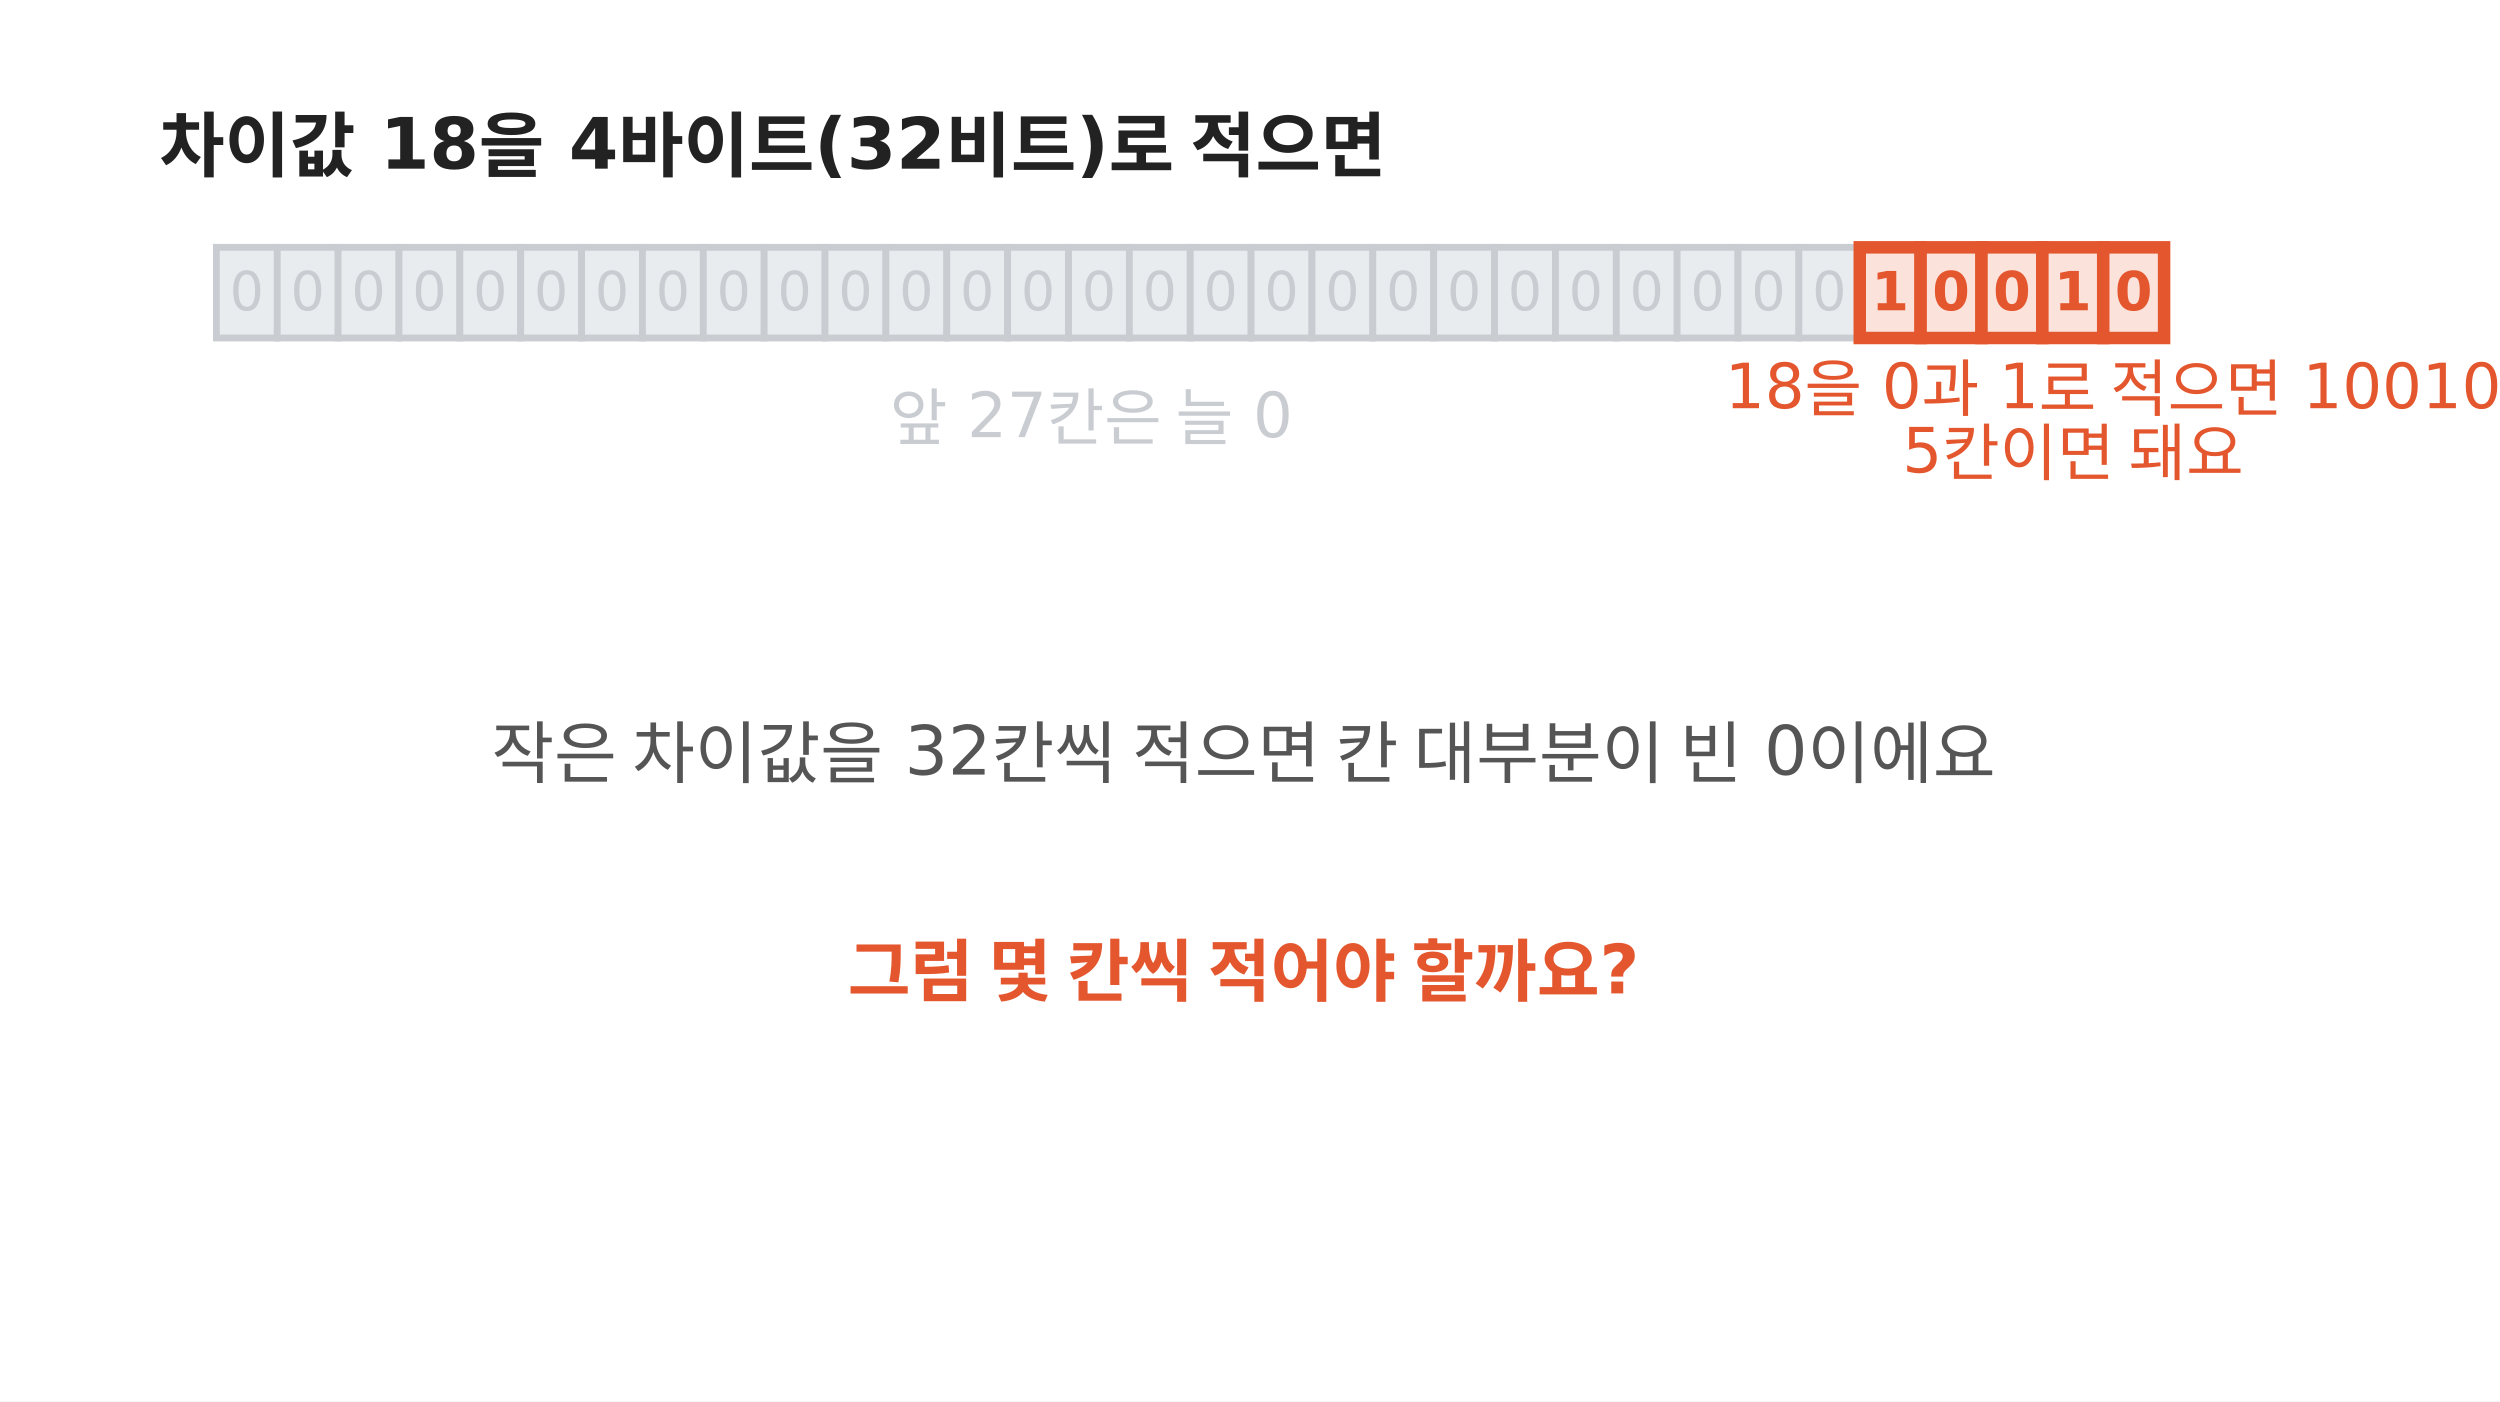
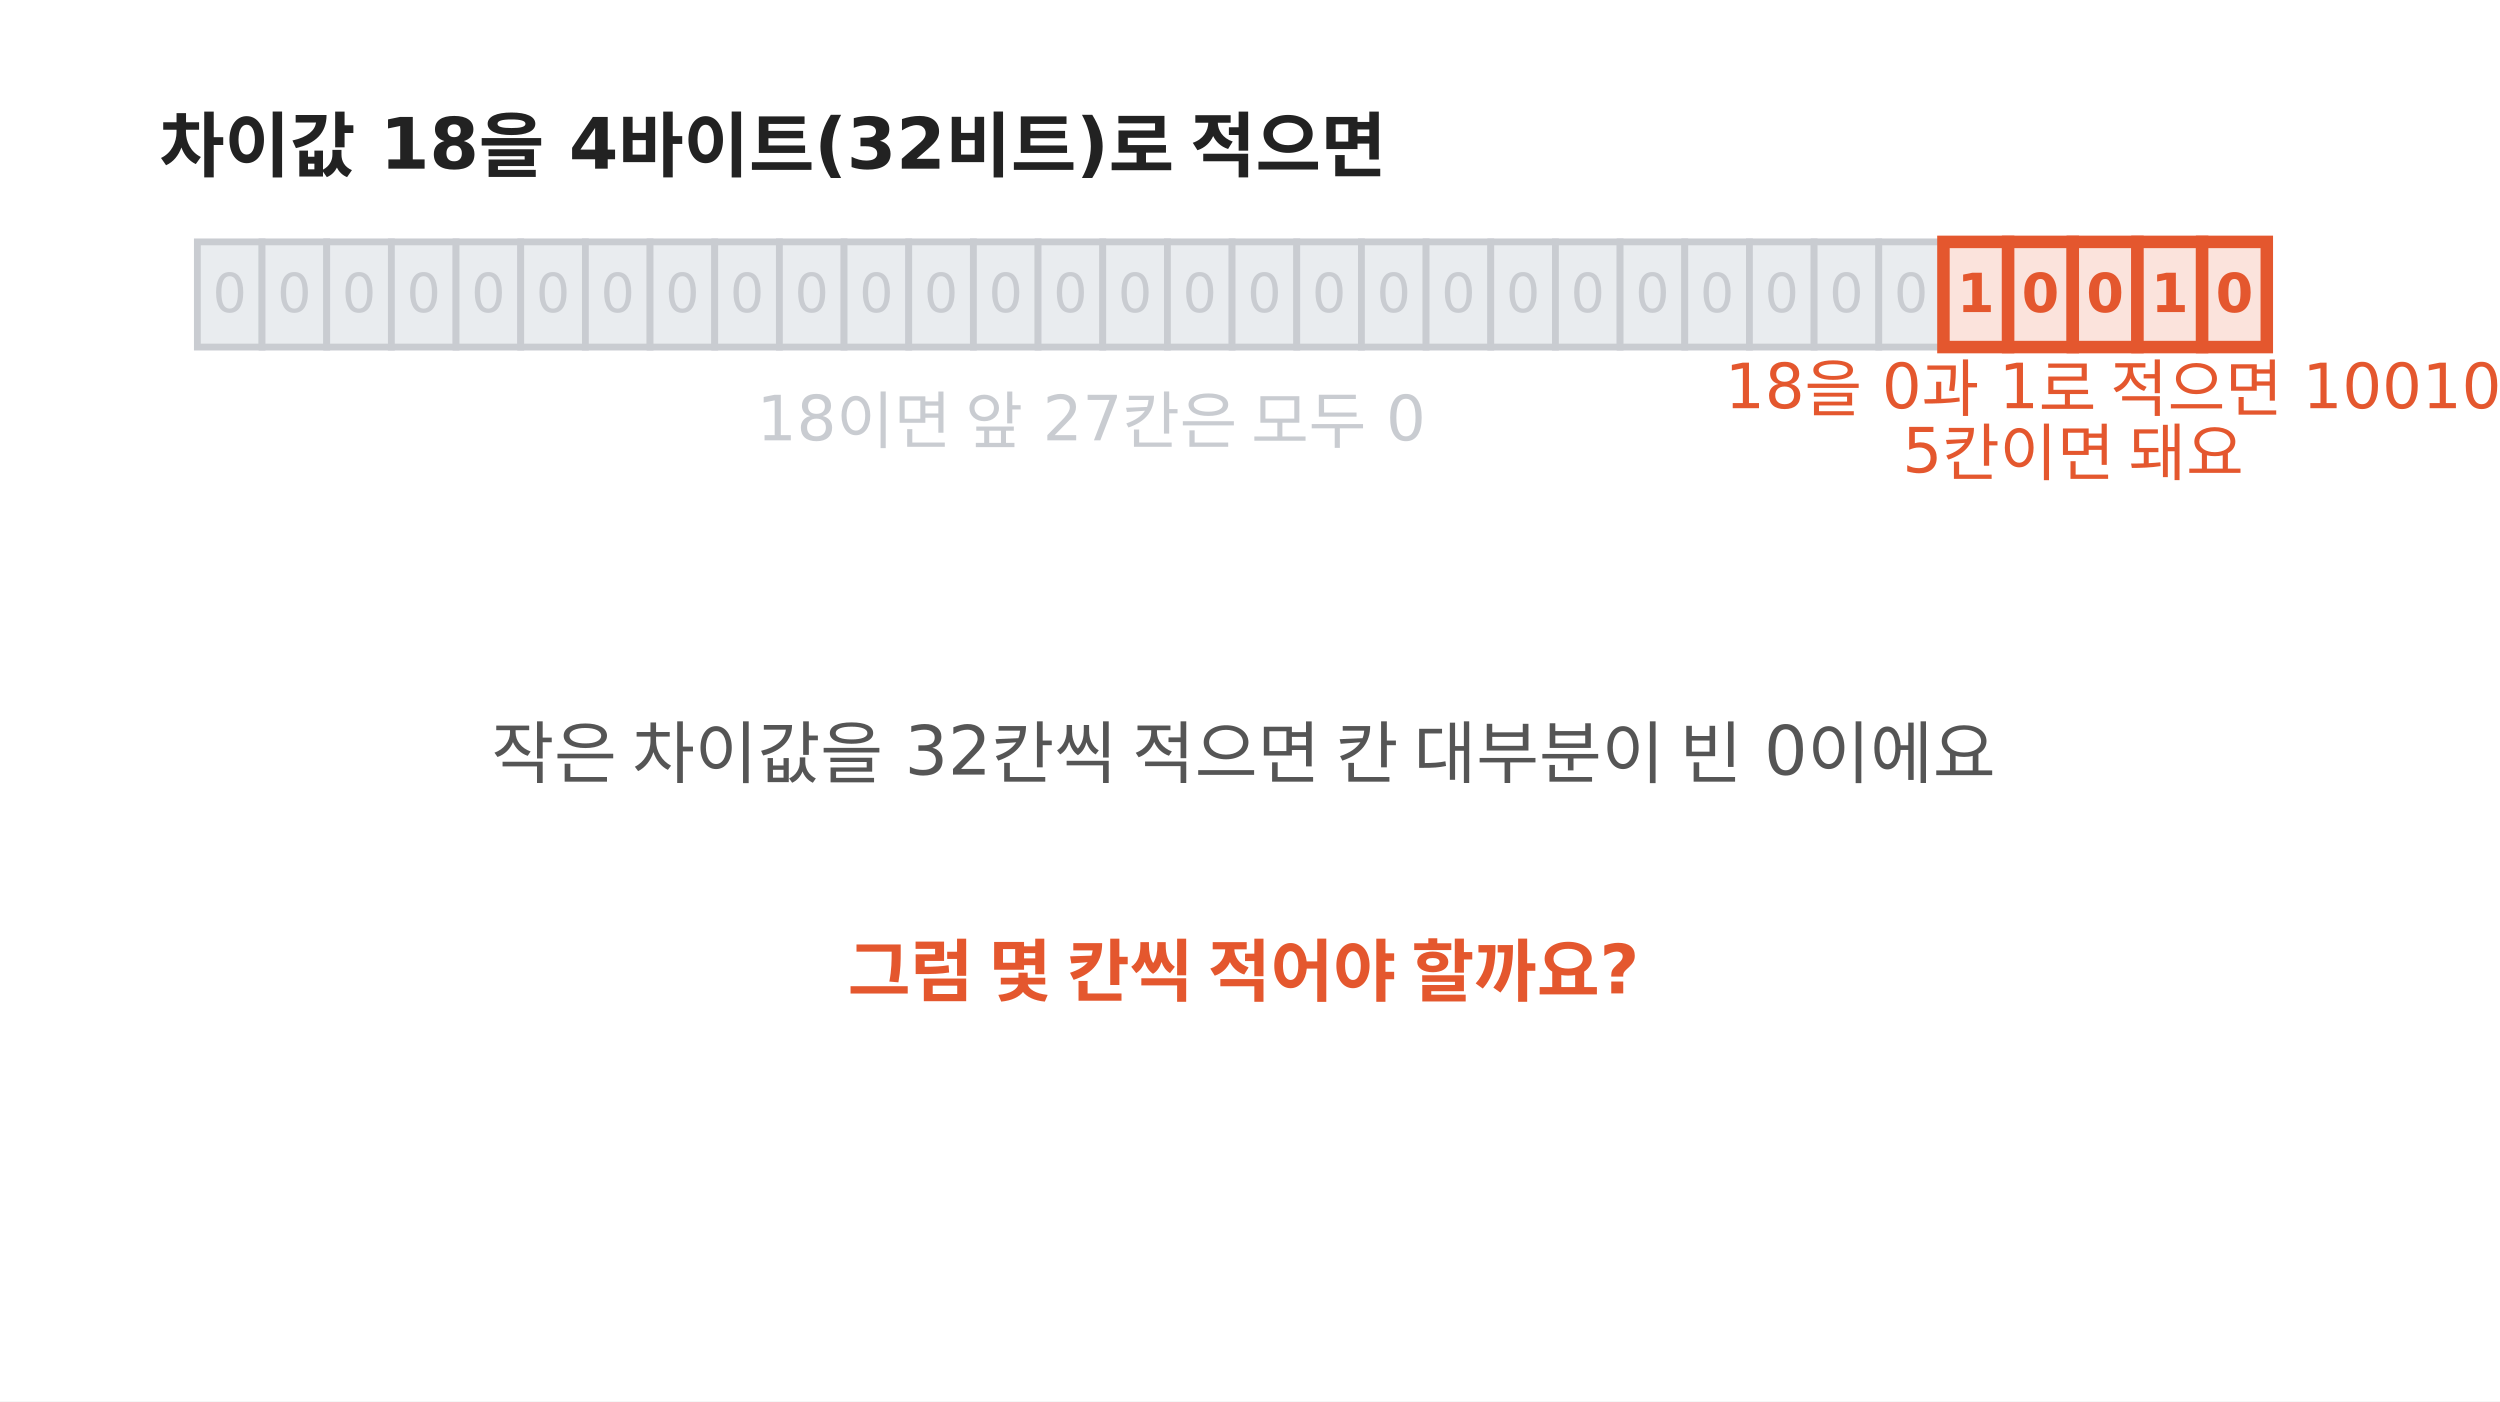
<svg xmlns="http://www.w3.org/2000/svg" width="440.051pt" height="246.672pt" viewBox="0 0 440.051 246.672" version="1.1">
  <defs>
    <style type="text/css">*{stroke-linejoin: round; stroke-linecap: butt}</style>
  </defs>
  <g id="figure_1">
    <g id="patch_1">
      <path d="M 0 246.672  L 440.051 246.672  L 440.051 0  L 0 0  z " style="fill: #ffffff" />
    </g>
    <g id="axes_1">
      <g id="patch_2">
-         <path d="M 38.088 59.496  L 48.802 59.496  L 48.802 43.536  L 38.088 43.536  z " clip-path="url(#pe95140c59b)" style="fill: #e9ecef; stroke: #c9ccd1; stroke-width: 1.2; stroke-linejoin: miter" />
+         <path d="M 18 228.672  L 419.76 228.672  L 419.76 18  L 18 18  L 18 228.672  z " clip-path="url(#p95a231e7ec)" style="fill: none" />
      </g>
      <g id="patch_3">
-         <path d="M 48.802 59.496  L 59.515 59.496  L 59.515 43.536  L 48.802 43.536  z " clip-path="url(#pe95140c59b)" style="fill: #e9ecef; stroke: #c9ccd1; stroke-width: 1.2; stroke-linejoin: miter" />
+         <path d="M 34.74 61.092  L 46.123 61.092  L 46.123 42.578  L 34.74 42.578  z " clip-path="url(#p95a231e7ec)" style="fill: #e9ecef; stroke: #c9ccd1; stroke-width: 1.2; stroke-linejoin: miter" />
      </g>
      <g id="patch_4">
-         <path d="M 59.515 59.496  L 70.229 59.496  L 70.229 43.536  L 59.515 43.536  z " clip-path="url(#pe95140c59b)" style="fill: #e9ecef; stroke: #c9ccd1; stroke-width: 1.2; stroke-linejoin: miter" />
+         <path d="M 46.123 61.092  L 57.506 61.092  L 57.506 42.578  L 46.123 42.578  z " clip-path="url(#p95a231e7ec)" style="fill: #e9ecef; stroke: #c9ccd1; stroke-width: 1.2; stroke-linejoin: miter" />
      </g>
      <g id="patch_5">
-         <path d="M 70.229 59.496  L 80.942 59.496  L 80.942 43.536  L 70.229 43.536  z " clip-path="url(#pe95140c59b)" style="fill: #e9ecef; stroke: #c9ccd1; stroke-width: 1.2; stroke-linejoin: miter" />
+         <path d="M 57.506 61.092  L 68.89 61.092  L 68.89 42.578  L 57.506 42.578  z " clip-path="url(#p95a231e7ec)" style="fill: #e9ecef; stroke: #c9ccd1; stroke-width: 1.2; stroke-linejoin: miter" />
      </g>
      <g id="patch_6">
-         <path d="M 80.942 59.496  L 91.656 59.496  L 91.656 43.536  L 80.942 43.536  z " clip-path="url(#pe95140c59b)" style="fill: #e9ecef; stroke: #c9ccd1; stroke-width: 1.2; stroke-linejoin: miter" />
+         <path d="M 68.89 61.092  L 80.273 61.092  L 80.273 42.578  L 68.89 42.578  z " clip-path="url(#p95a231e7ec)" style="fill: #e9ecef; stroke: #c9ccd1; stroke-width: 1.2; stroke-linejoin: miter" />
      </g>
      <g id="patch_7">
-         <path d="M 91.656 59.496  L 102.37 59.496  L 102.37 43.536  L 91.656 43.536  z " clip-path="url(#pe95140c59b)" style="fill: #e9ecef; stroke: #c9ccd1; stroke-width: 1.2; stroke-linejoin: miter" />
+         <path d="M 80.273 61.092  L 91.656 61.092  L 91.656 42.578  L 80.273 42.578  z " clip-path="url(#p95a231e7ec)" style="fill: #e9ecef; stroke: #c9ccd1; stroke-width: 1.2; stroke-linejoin: miter" />
      </g>
      <g id="patch_8">
-         <path d="M 102.37 59.496  L 113.083 59.496  L 113.083 43.536  L 102.37 43.536  z " clip-path="url(#pe95140c59b)" style="fill: #e9ecef; stroke: #c9ccd1; stroke-width: 1.2; stroke-linejoin: miter" />
+         <path d="M 91.656 61.092  L 103.039 61.092  L 103.039 42.578  L 91.656 42.578  z " clip-path="url(#p95a231e7ec)" style="fill: #e9ecef; stroke: #c9ccd1; stroke-width: 1.2; stroke-linejoin: miter" />
      </g>
      <g id="patch_9">
-         <path d="M 113.083 59.496  L 123.797 59.496  L 123.797 43.536  L 113.083 43.536  z " clip-path="url(#pe95140c59b)" style="fill: #e9ecef; stroke: #c9ccd1; stroke-width: 1.2; stroke-linejoin: miter" />
+         <path d="M 103.039 61.092  L 114.422 61.092  L 114.422 42.578  L 103.039 42.578  z " clip-path="url(#p95a231e7ec)" style="fill: #e9ecef; stroke: #c9ccd1; stroke-width: 1.2; stroke-linejoin: miter" />
      </g>
      <g id="patch_10">
-         <path d="M 123.797 59.496  L 134.51 59.496  L 134.51 43.536  L 123.797 43.536  z " clip-path="url(#pe95140c59b)" style="fill: #e9ecef; stroke: #c9ccd1; stroke-width: 1.2; stroke-linejoin: miter" />
+         <path d="M 114.422 61.092  L 125.806 61.092  L 125.806 42.578  L 114.422 42.578  z " clip-path="url(#p95a231e7ec)" style="fill: #e9ecef; stroke: #c9ccd1; stroke-width: 1.2; stroke-linejoin: miter" />
      </g>
      <g id="patch_11">
-         <path d="M 134.51 59.496  L 145.224 59.496  L 145.224 43.536  L 134.51 43.536  z " clip-path="url(#pe95140c59b)" style="fill: #e9ecef; stroke: #c9ccd1; stroke-width: 1.2; stroke-linejoin: miter" />
+         <path d="M 125.806 61.092  L 137.189 61.092  L 137.189 42.578  L 125.806 42.578  z " clip-path="url(#p95a231e7ec)" style="fill: #e9ecef; stroke: #c9ccd1; stroke-width: 1.2; stroke-linejoin: miter" />
      </g>
      <g id="patch_12">
-         <path d="M 145.224 59.496  L 155.938 59.496  L 155.938 43.536  L 145.224 43.536  z " clip-path="url(#pe95140c59b)" style="fill: #e9ecef; stroke: #c9ccd1; stroke-width: 1.2; stroke-linejoin: miter" />
+         <path d="M 137.189 61.092  L 148.572 61.092  L 148.572 42.578  L 137.189 42.578  z " clip-path="url(#p95a231e7ec)" style="fill: #e9ecef; stroke: #c9ccd1; stroke-width: 1.2; stroke-linejoin: miter" />
      </g>
      <g id="patch_13">
-         <path d="M 155.938 59.496  L 166.651 59.496  L 166.651 43.536  L 155.938 43.536  z " clip-path="url(#pe95140c59b)" style="fill: #e9ecef; stroke: #c9ccd1; stroke-width: 1.2; stroke-linejoin: miter" />
+         <path d="M 148.572 61.092  L 159.955 61.092  L 159.955 42.578  L 148.572 42.578  z " clip-path="url(#p95a231e7ec)" style="fill: #e9ecef; stroke: #c9ccd1; stroke-width: 1.2; stroke-linejoin: miter" />
      </g>
      <g id="patch_14">
-         <path d="M 166.651 59.496  L 177.365 59.496  L 177.365 43.536  L 166.651 43.536  z " clip-path="url(#pe95140c59b)" style="fill: #e9ecef; stroke: #c9ccd1; stroke-width: 1.2; stroke-linejoin: miter" />
+         <path d="M 159.955 61.092  L 171.338 61.092  L 171.338 42.578  L 159.955 42.578  z " clip-path="url(#p95a231e7ec)" style="fill: #e9ecef; stroke: #c9ccd1; stroke-width: 1.2; stroke-linejoin: miter" />
      </g>
      <g id="patch_15">
-         <path d="M 177.365 59.496  L 188.078 59.496  L 188.078 43.536  L 177.365 43.536  z " clip-path="url(#pe95140c59b)" style="fill: #e9ecef; stroke: #c9ccd1; stroke-width: 1.2; stroke-linejoin: miter" />
+         <path d="M 171.338 61.092  L 182.722 61.092  L 182.722 42.578  L 171.338 42.578  z " clip-path="url(#p95a231e7ec)" style="fill: #e9ecef; stroke: #c9ccd1; stroke-width: 1.2; stroke-linejoin: miter" />
      </g>
      <g id="patch_16">
-         <path d="M 188.078 59.496  L 198.792 59.496  L 198.792 43.536  L 188.078 43.536  z " clip-path="url(#pe95140c59b)" style="fill: #e9ecef; stroke: #c9ccd1; stroke-width: 1.2; stroke-linejoin: miter" />
+         <path d="M 182.722 61.092  L 194.105 61.092  L 194.105 42.578  L 182.722 42.578  z " clip-path="url(#p95a231e7ec)" style="fill: #e9ecef; stroke: #c9ccd1; stroke-width: 1.2; stroke-linejoin: miter" />
      </g>
      <g id="patch_17">
-         <path d="M 198.792 59.496  L 209.506 59.496  L 209.506 43.536  L 198.792 43.536  z " clip-path="url(#pe95140c59b)" style="fill: #e9ecef; stroke: #c9ccd1; stroke-width: 1.2; stroke-linejoin: miter" />
+         <path d="M 194.105 61.092  L 205.488 61.092  L 205.488 42.578  L 194.105 42.578  z " clip-path="url(#p95a231e7ec)" style="fill: #e9ecef; stroke: #c9ccd1; stroke-width: 1.2; stroke-linejoin: miter" />
      </g>
      <g id="patch_18">
-         <path d="M 209.506 59.496  L 220.219 59.496  L 220.219 43.536  L 209.506 43.536  z " clip-path="url(#pe95140c59b)" style="fill: #e9ecef; stroke: #c9ccd1; stroke-width: 1.2; stroke-linejoin: miter" />
+         <path d="M 205.488 61.092  L 216.871 61.092  L 216.871 42.578  L 205.488 42.578  z " clip-path="url(#p95a231e7ec)" style="fill: #e9ecef; stroke: #c9ccd1; stroke-width: 1.2; stroke-linejoin: miter" />
      </g>
      <g id="patch_19">
-         <path d="M 220.219 59.496  L 230.933 59.496  L 230.933 43.536  L 220.219 43.536  z " clip-path="url(#pe95140c59b)" style="fill: #e9ecef; stroke: #c9ccd1; stroke-width: 1.2; stroke-linejoin: miter" />
+         <path d="M 216.871 61.092  L 228.254 61.092  L 228.254 42.578  L 216.871 42.578  z " clip-path="url(#p95a231e7ec)" style="fill: #e9ecef; stroke: #c9ccd1; stroke-width: 1.2; stroke-linejoin: miter" />
      </g>
      <g id="patch_20">
-         <path d="M 230.933 59.496  L 241.646 59.496  L 241.646 43.536  L 230.933 43.536  z " clip-path="url(#pe95140c59b)" style="fill: #e9ecef; stroke: #c9ccd1; stroke-width: 1.2; stroke-linejoin: miter" />
+         <path d="M 228.254 61.092  L 239.638 61.092  L 239.638 42.578  L 228.254 42.578  z " clip-path="url(#p95a231e7ec)" style="fill: #e9ecef; stroke: #c9ccd1; stroke-width: 1.2; stroke-linejoin: miter" />
      </g>
      <g id="patch_21">
-         <path d="M 241.646 59.496  L 252.36 59.496  L 252.36 43.536  L 241.646 43.536  z " clip-path="url(#pe95140c59b)" style="fill: #e9ecef; stroke: #c9ccd1; stroke-width: 1.2; stroke-linejoin: miter" />
+         <path d="M 239.638 61.092  L 251.021 61.092  L 251.021 42.578  L 239.638 42.578  z " clip-path="url(#p95a231e7ec)" style="fill: #e9ecef; stroke: #c9ccd1; stroke-width: 1.2; stroke-linejoin: miter" />
      </g>
      <g id="patch_22">
-         <path d="M 252.36 59.496  L 263.074 59.496  L 263.074 43.536  L 252.36 43.536  z " clip-path="url(#pe95140c59b)" style="fill: #e9ecef; stroke: #c9ccd1; stroke-width: 1.2; stroke-linejoin: miter" />
+         <path d="M 251.021 61.092  L 262.404 61.092  L 262.404 42.578  L 251.021 42.578  z " clip-path="url(#p95a231e7ec)" style="fill: #e9ecef; stroke: #c9ccd1; stroke-width: 1.2; stroke-linejoin: miter" />
      </g>
      <g id="patch_23">
-         <path d="M 263.074 59.496  L 273.787 59.496  L 273.787 43.536  L 263.074 43.536  z " clip-path="url(#pe95140c59b)" style="fill: #e9ecef; stroke: #c9ccd1; stroke-width: 1.2; stroke-linejoin: miter" />
+         <path d="M 262.404 61.092  L 273.787 61.092  L 273.787 42.578  L 262.404 42.578  z " clip-path="url(#p95a231e7ec)" style="fill: #e9ecef; stroke: #c9ccd1; stroke-width: 1.2; stroke-linejoin: miter" />
      </g>
      <g id="patch_24">
-         <path d="M 273.787 59.496  L 284.501 59.496  L 284.501 43.536  L 273.787 43.536  z " clip-path="url(#pe95140c59b)" style="fill: #e9ecef; stroke: #c9ccd1; stroke-width: 1.2; stroke-linejoin: miter" />
+         <path d="M 273.787 61.092  L 285.17 61.092  L 285.17 42.578  L 273.787 42.578  z " clip-path="url(#p95a231e7ec)" style="fill: #e9ecef; stroke: #c9ccd1; stroke-width: 1.2; stroke-linejoin: miter" />
      </g>
      <g id="patch_25">
-         <path d="M 284.501 59.496  L 295.214 59.496  L 295.214 43.536  L 284.501 43.536  z " clip-path="url(#pe95140c59b)" style="fill: #e9ecef; stroke: #c9ccd1; stroke-width: 1.2; stroke-linejoin: miter" />
+         <path d="M 285.17 61.092  L 296.554 61.092  L 296.554 42.578  L 285.17 42.578  z " clip-path="url(#p95a231e7ec)" style="fill: #e9ecef; stroke: #c9ccd1; stroke-width: 1.2; stroke-linejoin: miter" />
      </g>
      <g id="patch_26">
-         <path d="M 295.214 59.496  L 305.928 59.496  L 305.928 43.536  L 295.214 43.536  z " clip-path="url(#pe95140c59b)" style="fill: #e9ecef; stroke: #c9ccd1; stroke-width: 1.2; stroke-linejoin: miter" />
+         <path d="M 296.554 61.092  L 307.937 61.092  L 307.937 42.578  L 296.554 42.578  z " clip-path="url(#p95a231e7ec)" style="fill: #e9ecef; stroke: #c9ccd1; stroke-width: 1.2; stroke-linejoin: miter" />
      </g>
      <g id="patch_27">
-         <path d="M 305.928 59.496  L 316.642 59.496  L 316.642 43.536  L 305.928 43.536  z " clip-path="url(#pe95140c59b)" style="fill: #e9ecef; stroke: #c9ccd1; stroke-width: 1.2; stroke-linejoin: miter" />
+         <path d="M 307.937 61.092  L 319.32 61.092  L 319.32 42.578  L 307.937 42.578  z " clip-path="url(#p95a231e7ec)" style="fill: #e9ecef; stroke: #c9ccd1; stroke-width: 1.2; stroke-linejoin: miter" />
      </g>
      <g id="patch_28">
-         <path d="M 316.642 59.496  L 327.355 59.496  L 327.355 43.536  L 316.642 43.536  z " clip-path="url(#pe95140c59b)" style="fill: #e9ecef; stroke: #c9ccd1; stroke-width: 1.2; stroke-linejoin: miter" />
+         <path d="M 319.32 61.092  L 330.703 61.092  L 330.703 42.578  L 319.32 42.578  z " clip-path="url(#p95a231e7ec)" style="fill: #e9ecef; stroke: #c9ccd1; stroke-width: 1.2; stroke-linejoin: miter" />
      </g>
      <g id="patch_29">
-         <path d="M 327.355 59.496  L 338.069 59.496  L 338.069 43.536  L 327.355 43.536  z " clip-path="url(#pe95140c59b)" style="fill: #fbe3dc; stroke: #e4572e; stroke-width: 2.2; stroke-linejoin: miter" />
+         <path d="M 330.703 61.092  L 342.086 61.092  L 342.086 42.578  L 330.703 42.578  z " clip-path="url(#p95a231e7ec)" style="fill: #e9ecef; stroke: #c9ccd1; stroke-width: 1.2; stroke-linejoin: miter" />
      </g>
      <g id="patch_30">
-         <path d="M 338.069 59.496  L 348.782 59.496  L 348.782 43.536  L 338.069 43.536  z " clip-path="url(#pe95140c59b)" style="fill: #fbe3dc; stroke: #e4572e; stroke-width: 2.2; stroke-linejoin: miter" />
+         <path d="M 342.086 61.092  L 353.47 61.092  L 353.47 42.578  L 342.086 42.578  z " clip-path="url(#p95a231e7ec)" style="fill: #fbe3dc; stroke: #e4572e; stroke-width: 2.2; stroke-linejoin: miter" />
      </g>
      <g id="patch_31">
-         <path d="M 348.782 59.496  L 359.496 59.496  L 359.496 43.536  L 348.782 43.536  z " clip-path="url(#pe95140c59b)" style="fill: #fbe3dc; stroke: #e4572e; stroke-width: 2.2; stroke-linejoin: miter" />
+         <path d="M 353.47 61.092  L 364.853 61.092  L 364.853 42.578  L 353.47 42.578  z " clip-path="url(#p95a231e7ec)" style="fill: #fbe3dc; stroke: #e4572e; stroke-width: 2.2; stroke-linejoin: miter" />
      </g>
      <g id="patch_32">
-         <path d="M 359.496 59.496  L 370.21 59.496  L 370.21 43.536  L 359.496 43.536  z " clip-path="url(#pe95140c59b)" style="fill: #fbe3dc; stroke: #e4572e; stroke-width: 2.2; stroke-linejoin: miter" />
+         <path d="M 364.853 61.092  L 376.236 61.092  L 376.236 42.578  L 364.853 42.578  z " clip-path="url(#p95a231e7ec)" style="fill: #fbe3dc; stroke: #e4572e; stroke-width: 2.2; stroke-linejoin: miter" />
      </g>
      <g id="patch_33">
-         <path d="M 370.21 59.496  L 380.923 59.496  L 380.923 43.536  L 370.21 43.536  z " clip-path="url(#pe95140c59b)" style="fill: #fbe3dc; stroke: #e4572e; stroke-width: 2.2; stroke-linejoin: miter" />
+         <path d="M 376.236 61.092  L 387.619 61.092  L 387.619 42.578  L 376.236 42.578  z " clip-path="url(#p95a231e7ec)" style="fill: #fbe3dc; stroke: #e4572e; stroke-width: 2.2; stroke-linejoin: miter" />
+       </g>
+       <g id="patch_34">
+         <path d="M 387.619 61.092  L 399.002 61.092  L 399.002 42.578  L 387.619 42.578  z " clip-path="url(#p95a231e7ec)" style="fill: #fbe3dc; stroke: #e4572e; stroke-width: 2.2; stroke-linejoin: miter" />
      </g>
      <g id="text_1">
        <text style="fill: #222222; font: 700 12.5px 'Apple SD Gothic Neo', 'Noto Sans KR', 'Malgun Gothic', 'DejaVu Sans', 'Bitstream Vera Sans', 'Computer Modern Sans Serif', 'Lucida Grande', 'Verdana', 'Geneva', 'Lucid', 'Arial', 'Helvetica', 'Avant Garde', sans-serif; text-anchor: start" x="28.044" y="30.119" transform="rotate(-0 28.044 30.11867)">차이값 18을 4바이트(32비트)로 적으면</text>
      </g>
      <g id="text_2">
-         <text style="fill: #c9ccd1; font: 9.5px 'Apple SD Gothic Neo', 'Noto Sans KR', 'Malgun Gothic', 'DejaVu Sans', 'Bitstream Vera Sans', 'Computer Modern Sans Serif', 'Lucida Grande', 'Verdana', 'Geneva', 'Lucid', 'Arial', 'Helvetica', 'Avant Garde', sans-serif; text-anchor: middle" x="43.445" y="54.613" transform="rotate(-0 43.4448 54.61315)">0</text>
+         <text style="fill: #c9ccd1; font: 9.5px 'Apple SD Gothic Neo', 'Noto Sans KR', 'Malgun Gothic', 'DejaVu Sans', 'Bitstream Vera Sans', 'Computer Modern Sans Serif', 'Lucida Grande', 'Verdana', 'Geneva', 'Lucid', 'Arial', 'Helvetica', 'Avant Garde', sans-serif; text-anchor: middle" x="40.432" y="54.932" transform="rotate(-0 40.4316 54.93235)">0</text>
      </g>
      <g id="text_3">
-         <text style="fill: #c9ccd1; font: 9.5px 'Apple SD Gothic Neo', 'Noto Sans KR', 'Malgun Gothic', 'DejaVu Sans', 'Bitstream Vera Sans', 'Computer Modern Sans Serif', 'Lucida Grande', 'Verdana', 'Geneva', 'Lucid', 'Arial', 'Helvetica', 'Avant Garde', sans-serif; text-anchor: middle" x="54.158" y="54.613" transform="rotate(-0 54.1584 54.61315)">0</text>
+         <text style="fill: #c9ccd1; font: 9.5px 'Apple SD Gothic Neo', 'Noto Sans KR', 'Malgun Gothic', 'DejaVu Sans', 'Bitstream Vera Sans', 'Computer Modern Sans Serif', 'Lucida Grande', 'Verdana', 'Geneva', 'Lucid', 'Arial', 'Helvetica', 'Avant Garde', sans-serif; text-anchor: middle" x="51.815" y="54.932" transform="rotate(-0 51.8148 54.93235)">0</text>
      </g>
      <g id="text_4">
-         <text style="fill: #c9ccd1; font: 9.5px 'Apple SD Gothic Neo', 'Noto Sans KR', 'Malgun Gothic', 'DejaVu Sans', 'Bitstream Vera Sans', 'Computer Modern Sans Serif', 'Lucida Grande', 'Verdana', 'Geneva', 'Lucid', 'Arial', 'Helvetica', 'Avant Garde', sans-serif; text-anchor: middle" x="64.872" y="54.613" transform="rotate(-0 64.872 54.61315)">0</text>
+         <text style="fill: #c9ccd1; font: 9.5px 'Apple SD Gothic Neo', 'Noto Sans KR', 'Malgun Gothic', 'DejaVu Sans', 'Bitstream Vera Sans', 'Computer Modern Sans Serif', 'Lucida Grande', 'Verdana', 'Geneva', 'Lucid', 'Arial', 'Helvetica', 'Avant Garde', sans-serif; text-anchor: middle" x="63.198" y="54.932" transform="rotate(-0 63.198 54.93235)">0</text>
      </g>
      <g id="text_5">
-         <text style="fill: #c9ccd1; font: 9.5px 'Apple SD Gothic Neo', 'Noto Sans KR', 'Malgun Gothic', 'DejaVu Sans', 'Bitstream Vera Sans', 'Computer Modern Sans Serif', 'Lucida Grande', 'Verdana', 'Geneva', 'Lucid', 'Arial', 'Helvetica', 'Avant Garde', sans-serif; text-anchor: middle" x="75.586" y="54.613" transform="rotate(-0 75.5856 54.61315)">0</text>
+         <text style="fill: #c9ccd1; font: 9.5px 'Apple SD Gothic Neo', 'Noto Sans KR', 'Malgun Gothic', 'DejaVu Sans', 'Bitstream Vera Sans', 'Computer Modern Sans Serif', 'Lucida Grande', 'Verdana', 'Geneva', 'Lucid', 'Arial', 'Helvetica', 'Avant Garde', sans-serif; text-anchor: middle" x="74.581" y="54.932" transform="rotate(-0 74.5812 54.93235)">0</text>
      </g>
      <g id="text_6">
-         <text style="fill: #c9ccd1; font: 9.5px 'Apple SD Gothic Neo', 'Noto Sans KR', 'Malgun Gothic', 'DejaVu Sans', 'Bitstream Vera Sans', 'Computer Modern Sans Serif', 'Lucida Grande', 'Verdana', 'Geneva', 'Lucid', 'Arial', 'Helvetica', 'Avant Garde', sans-serif; text-anchor: middle" x="86.299" y="54.613" transform="rotate(-0 86.2992 54.61315)">0</text>
+         <text style="fill: #c9ccd1; font: 9.5px 'Apple SD Gothic Neo', 'Noto Sans KR', 'Malgun Gothic', 'DejaVu Sans', 'Bitstream Vera Sans', 'Computer Modern Sans Serif', 'Lucida Grande', 'Verdana', 'Geneva', 'Lucid', 'Arial', 'Helvetica', 'Avant Garde', sans-serif; text-anchor: middle" x="85.964" y="54.932" transform="rotate(-0 85.9644 54.93235)">0</text>
      </g>
      <g id="text_7">
-         <text style="fill: #c9ccd1; font: 9.5px 'Apple SD Gothic Neo', 'Noto Sans KR', 'Malgun Gothic', 'DejaVu Sans', 'Bitstream Vera Sans', 'Computer Modern Sans Serif', 'Lucida Grande', 'Verdana', 'Geneva', 'Lucid', 'Arial', 'Helvetica', 'Avant Garde', sans-serif; text-anchor: middle" x="97.013" y="54.613" transform="rotate(-0 97.0128 54.61315)">0</text>
+         <text style="fill: #c9ccd1; font: 9.5px 'Apple SD Gothic Neo', 'Noto Sans KR', 'Malgun Gothic', 'DejaVu Sans', 'Bitstream Vera Sans', 'Computer Modern Sans Serif', 'Lucida Grande', 'Verdana', 'Geneva', 'Lucid', 'Arial', 'Helvetica', 'Avant Garde', sans-serif; text-anchor: middle" x="97.348" y="54.932" transform="rotate(-0 97.3476 54.93235)">0</text>
      </g>
      <g id="text_8">
-         <text style="fill: #c9ccd1; font: 9.5px 'Apple SD Gothic Neo', 'Noto Sans KR', 'Malgun Gothic', 'DejaVu Sans', 'Bitstream Vera Sans', 'Computer Modern Sans Serif', 'Lucida Grande', 'Verdana', 'Geneva', 'Lucid', 'Arial', 'Helvetica', 'Avant Garde', sans-serif; text-anchor: middle" x="107.726" y="54.613" transform="rotate(-0 107.7264 54.61315)">0</text>
+         <text style="fill: #c9ccd1; font: 9.5px 'Apple SD Gothic Neo', 'Noto Sans KR', 'Malgun Gothic', 'DejaVu Sans', 'Bitstream Vera Sans', 'Computer Modern Sans Serif', 'Lucida Grande', 'Verdana', 'Geneva', 'Lucid', 'Arial', 'Helvetica', 'Avant Garde', sans-serif; text-anchor: middle" x="108.731" y="54.932" transform="rotate(-0 108.7308 54.93235)">0</text>
      </g>
      <g id="text_9">
-         <text style="fill: #c9ccd1; font: 9.5px 'Apple SD Gothic Neo', 'Noto Sans KR', 'Malgun Gothic', 'DejaVu Sans', 'Bitstream Vera Sans', 'Computer Modern Sans Serif', 'Lucida Grande', 'Verdana', 'Geneva', 'Lucid', 'Arial', 'Helvetica', 'Avant Garde', sans-serif; text-anchor: middle" x="118.44" y="54.613" transform="rotate(-0 118.44 54.61315)">0</text>
+         <text style="fill: #c9ccd1; font: 9.5px 'Apple SD Gothic Neo', 'Noto Sans KR', 'Malgun Gothic', 'DejaVu Sans', 'Bitstream Vera Sans', 'Computer Modern Sans Serif', 'Lucida Grande', 'Verdana', 'Geneva', 'Lucid', 'Arial', 'Helvetica', 'Avant Garde', sans-serif; text-anchor: middle" x="120.114" y="54.932" transform="rotate(-0 120.114 54.93235)">0</text>
      </g>
      <g id="text_10">
-         <text style="fill: #c9ccd1; font: 9.5px 'Apple SD Gothic Neo', 'Noto Sans KR', 'Malgun Gothic', 'DejaVu Sans', 'Bitstream Vera Sans', 'Computer Modern Sans Serif', 'Lucida Grande', 'Verdana', 'Geneva', 'Lucid', 'Arial', 'Helvetica', 'Avant Garde', sans-serif; text-anchor: middle" x="129.154" y="54.613" transform="rotate(-0 129.1536 54.61315)">0</text>
+         <text style="fill: #c9ccd1; font: 9.5px 'Apple SD Gothic Neo', 'Noto Sans KR', 'Malgun Gothic', 'DejaVu Sans', 'Bitstream Vera Sans', 'Computer Modern Sans Serif', 'Lucida Grande', 'Verdana', 'Geneva', 'Lucid', 'Arial', 'Helvetica', 'Avant Garde', sans-serif; text-anchor: middle" x="131.497" y="54.932" transform="rotate(-0 131.4972 54.93235)">0</text>
      </g>
      <g id="text_11">
-         <text style="fill: #c9ccd1; font: 9.5px 'Apple SD Gothic Neo', 'Noto Sans KR', 'Malgun Gothic', 'DejaVu Sans', 'Bitstream Vera Sans', 'Computer Modern Sans Serif', 'Lucida Grande', 'Verdana', 'Geneva', 'Lucid', 'Arial', 'Helvetica', 'Avant Garde', sans-serif; text-anchor: middle" x="139.867" y="54.613" transform="rotate(-0 139.8672 54.61315)">0</text>
+         <text style="fill: #c9ccd1; font: 9.5px 'Apple SD Gothic Neo', 'Noto Sans KR', 'Malgun Gothic', 'DejaVu Sans', 'Bitstream Vera Sans', 'Computer Modern Sans Serif', 'Lucida Grande', 'Verdana', 'Geneva', 'Lucid', 'Arial', 'Helvetica', 'Avant Garde', sans-serif; text-anchor: middle" x="142.88" y="54.932" transform="rotate(-0 142.8804 54.93235)">0</text>
      </g>
      <g id="text_12">
-         <text style="fill: #c9ccd1; font: 9.5px 'Apple SD Gothic Neo', 'Noto Sans KR', 'Malgun Gothic', 'DejaVu Sans', 'Bitstream Vera Sans', 'Computer Modern Sans Serif', 'Lucida Grande', 'Verdana', 'Geneva', 'Lucid', 'Arial', 'Helvetica', 'Avant Garde', sans-serif; text-anchor: middle" x="150.581" y="54.613" transform="rotate(-0 150.5808 54.61315)">0</text>
+         <text style="fill: #c9ccd1; font: 9.5px 'Apple SD Gothic Neo', 'Noto Sans KR', 'Malgun Gothic', 'DejaVu Sans', 'Bitstream Vera Sans', 'Computer Modern Sans Serif', 'Lucida Grande', 'Verdana', 'Geneva', 'Lucid', 'Arial', 'Helvetica', 'Avant Garde', sans-serif; text-anchor: middle" x="154.264" y="54.932" transform="rotate(-0 154.2636 54.93235)">0</text>
      </g>
      <g id="text_13">
-         <text style="fill: #c9ccd1; font: 9.5px 'Apple SD Gothic Neo', 'Noto Sans KR', 'Malgun Gothic', 'DejaVu Sans', 'Bitstream Vera Sans', 'Computer Modern Sans Serif', 'Lucida Grande', 'Verdana', 'Geneva', 'Lucid', 'Arial', 'Helvetica', 'Avant Garde', sans-serif; text-anchor: middle" x="161.294" y="54.613" transform="rotate(-0 161.2944 54.61315)">0</text>
+         <text style="fill: #c9ccd1; font: 9.5px 'Apple SD Gothic Neo', 'Noto Sans KR', 'Malgun Gothic', 'DejaVu Sans', 'Bitstream Vera Sans', 'Computer Modern Sans Serif', 'Lucida Grande', 'Verdana', 'Geneva', 'Lucid', 'Arial', 'Helvetica', 'Avant Garde', sans-serif; text-anchor: middle" x="165.647" y="54.932" transform="rotate(-0 165.6468 54.93235)">0</text>
      </g>
      <g id="text_14">
-         <text style="fill: #c9ccd1; font: 9.5px 'Apple SD Gothic Neo', 'Noto Sans KR', 'Malgun Gothic', 'DejaVu Sans', 'Bitstream Vera Sans', 'Computer Modern Sans Serif', 'Lucida Grande', 'Verdana', 'Geneva', 'Lucid', 'Arial', 'Helvetica', 'Avant Garde', sans-serif; text-anchor: middle" x="172.008" y="54.613" transform="rotate(-0 172.008 54.61315)">0</text>
+         <text style="fill: #c9ccd1; font: 9.5px 'Apple SD Gothic Neo', 'Noto Sans KR', 'Malgun Gothic', 'DejaVu Sans', 'Bitstream Vera Sans', 'Computer Modern Sans Serif', 'Lucida Grande', 'Verdana', 'Geneva', 'Lucid', 'Arial', 'Helvetica', 'Avant Garde', sans-serif; text-anchor: middle" x="177.03" y="54.932" transform="rotate(-0 177.03 54.93235)">0</text>
      </g>
      <g id="text_15">
-         <text style="fill: #c9ccd1; font: 9.5px 'Apple SD Gothic Neo', 'Noto Sans KR', 'Malgun Gothic', 'DejaVu Sans', 'Bitstream Vera Sans', 'Computer Modern Sans Serif', 'Lucida Grande', 'Verdana', 'Geneva', 'Lucid', 'Arial', 'Helvetica', 'Avant Garde', sans-serif; text-anchor: middle" x="182.722" y="54.613" transform="rotate(-0 182.7216 54.61315)">0</text>
+         <text style="fill: #c9ccd1; font: 9.5px 'Apple SD Gothic Neo', 'Noto Sans KR', 'Malgun Gothic', 'DejaVu Sans', 'Bitstream Vera Sans', 'Computer Modern Sans Serif', 'Lucida Grande', 'Verdana', 'Geneva', 'Lucid', 'Arial', 'Helvetica', 'Avant Garde', sans-serif; text-anchor: middle" x="188.413" y="54.932" transform="rotate(-0 188.4132 54.93235)">0</text>
      </g>
      <g id="text_16">
-         <text style="fill: #c9ccd1; font: 9.5px 'Apple SD Gothic Neo', 'Noto Sans KR', 'Malgun Gothic', 'DejaVu Sans', 'Bitstream Vera Sans', 'Computer Modern Sans Serif', 'Lucida Grande', 'Verdana', 'Geneva', 'Lucid', 'Arial', 'Helvetica', 'Avant Garde', sans-serif; text-anchor: middle" x="193.435" y="54.613" transform="rotate(-0 193.4352 54.61315)">0</text>
+         <text style="fill: #c9ccd1; font: 9.5px 'Apple SD Gothic Neo', 'Noto Sans KR', 'Malgun Gothic', 'DejaVu Sans', 'Bitstream Vera Sans', 'Computer Modern Sans Serif', 'Lucida Grande', 'Verdana', 'Geneva', 'Lucid', 'Arial', 'Helvetica', 'Avant Garde', sans-serif; text-anchor: middle" x="199.796" y="54.932" transform="rotate(-0 199.7964 54.93235)">0</text>
      </g>
      <g id="text_17">
-         <text style="fill: #c9ccd1; font: 9.5px 'Apple SD Gothic Neo', 'Noto Sans KR', 'Malgun Gothic', 'DejaVu Sans', 'Bitstream Vera Sans', 'Computer Modern Sans Serif', 'Lucida Grande', 'Verdana', 'Geneva', 'Lucid', 'Arial', 'Helvetica', 'Avant Garde', sans-serif; text-anchor: middle" x="204.149" y="54.613" transform="rotate(-0 204.1488 54.61315)">0</text>
+         <text style="fill: #c9ccd1; font: 9.5px 'Apple SD Gothic Neo', 'Noto Sans KR', 'Malgun Gothic', 'DejaVu Sans', 'Bitstream Vera Sans', 'Computer Modern Sans Serif', 'Lucida Grande', 'Verdana', 'Geneva', 'Lucid', 'Arial', 'Helvetica', 'Avant Garde', sans-serif; text-anchor: middle" x="211.18" y="54.932" transform="rotate(-0 211.1796 54.93235)">0</text>
      </g>
      <g id="text_18">
-         <text style="fill: #c9ccd1; font: 9.5px 'Apple SD Gothic Neo', 'Noto Sans KR', 'Malgun Gothic', 'DejaVu Sans', 'Bitstream Vera Sans', 'Computer Modern Sans Serif', 'Lucida Grande', 'Verdana', 'Geneva', 'Lucid', 'Arial', 'Helvetica', 'Avant Garde', sans-serif; text-anchor: middle" x="214.862" y="54.613" transform="rotate(-0 214.8624 54.61315)">0</text>
+         <text style="fill: #c9ccd1; font: 9.5px 'Apple SD Gothic Neo', 'Noto Sans KR', 'Malgun Gothic', 'DejaVu Sans', 'Bitstream Vera Sans', 'Computer Modern Sans Serif', 'Lucida Grande', 'Verdana', 'Geneva', 'Lucid', 'Arial', 'Helvetica', 'Avant Garde', sans-serif; text-anchor: middle" x="222.563" y="54.932" transform="rotate(-0 222.5628 54.93235)">0</text>
      </g>
      <g id="text_19">
-         <text style="fill: #c9ccd1; font: 9.5px 'Apple SD Gothic Neo', 'Noto Sans KR', 'Malgun Gothic', 'DejaVu Sans', 'Bitstream Vera Sans', 'Computer Modern Sans Serif', 'Lucida Grande', 'Verdana', 'Geneva', 'Lucid', 'Arial', 'Helvetica', 'Avant Garde', sans-serif; text-anchor: middle" x="225.576" y="54.613" transform="rotate(-0 225.576 54.61315)">0</text>
+         <text style="fill: #c9ccd1; font: 9.5px 'Apple SD Gothic Neo', 'Noto Sans KR', 'Malgun Gothic', 'DejaVu Sans', 'Bitstream Vera Sans', 'Computer Modern Sans Serif', 'Lucida Grande', 'Verdana', 'Geneva', 'Lucid', 'Arial', 'Helvetica', 'Avant Garde', sans-serif; text-anchor: middle" x="233.946" y="54.932" transform="rotate(-0 233.946 54.93235)">0</text>
      </g>
      <g id="text_20">
-         <text style="fill: #c9ccd1; font: 9.5px 'Apple SD Gothic Neo', 'Noto Sans KR', 'Malgun Gothic', 'DejaVu Sans', 'Bitstream Vera Sans', 'Computer Modern Sans Serif', 'Lucida Grande', 'Verdana', 'Geneva', 'Lucid', 'Arial', 'Helvetica', 'Avant Garde', sans-serif; text-anchor: middle" x="236.29" y="54.613" transform="rotate(-0 236.2896 54.61315)">0</text>
+         <text style="fill: #c9ccd1; font: 9.5px 'Apple SD Gothic Neo', 'Noto Sans KR', 'Malgun Gothic', 'DejaVu Sans', 'Bitstream Vera Sans', 'Computer Modern Sans Serif', 'Lucida Grande', 'Verdana', 'Geneva', 'Lucid', 'Arial', 'Helvetica', 'Avant Garde', sans-serif; text-anchor: middle" x="245.329" y="54.932" transform="rotate(-0 245.3292 54.93235)">0</text>
      </g>
      <g id="text_21">
-         <text style="fill: #c9ccd1; font: 9.5px 'Apple SD Gothic Neo', 'Noto Sans KR', 'Malgun Gothic', 'DejaVu Sans', 'Bitstream Vera Sans', 'Computer Modern Sans Serif', 'Lucida Grande', 'Verdana', 'Geneva', 'Lucid', 'Arial', 'Helvetica', 'Avant Garde', sans-serif; text-anchor: middle" x="247.003" y="54.613" transform="rotate(-0 247.0032 54.61315)">0</text>
+         <text style="fill: #c9ccd1; font: 9.5px 'Apple SD Gothic Neo', 'Noto Sans KR', 'Malgun Gothic', 'DejaVu Sans', 'Bitstream Vera Sans', 'Computer Modern Sans Serif', 'Lucida Grande', 'Verdana', 'Geneva', 'Lucid', 'Arial', 'Helvetica', 'Avant Garde', sans-serif; text-anchor: middle" x="256.712" y="54.932" transform="rotate(-0 256.7124 54.93235)">0</text>
      </g>
      <g id="text_22">
-         <text style="fill: #c9ccd1; font: 9.5px 'Apple SD Gothic Neo', 'Noto Sans KR', 'Malgun Gothic', 'DejaVu Sans', 'Bitstream Vera Sans', 'Computer Modern Sans Serif', 'Lucida Grande', 'Verdana', 'Geneva', 'Lucid', 'Arial', 'Helvetica', 'Avant Garde', sans-serif; text-anchor: middle" x="257.717" y="54.613" transform="rotate(-0 257.7168 54.61315)">0</text>
+         <text style="fill: #c9ccd1; font: 9.5px 'Apple SD Gothic Neo', 'Noto Sans KR', 'Malgun Gothic', 'DejaVu Sans', 'Bitstream Vera Sans', 'Computer Modern Sans Serif', 'Lucida Grande', 'Verdana', 'Geneva', 'Lucid', 'Arial', 'Helvetica', 'Avant Garde', sans-serif; text-anchor: middle" x="268.096" y="54.932" transform="rotate(-0 268.0956 54.93235)">0</text>
      </g>
      <g id="text_23">
-         <text style="fill: #c9ccd1; font: 9.5px 'Apple SD Gothic Neo', 'Noto Sans KR', 'Malgun Gothic', 'DejaVu Sans', 'Bitstream Vera Sans', 'Computer Modern Sans Serif', 'Lucida Grande', 'Verdana', 'Geneva', 'Lucid', 'Arial', 'Helvetica', 'Avant Garde', sans-serif; text-anchor: middle" x="268.43" y="54.613" transform="rotate(-0 268.4304 54.61315)">0</text>
+         <text style="fill: #c9ccd1; font: 9.5px 'Apple SD Gothic Neo', 'Noto Sans KR', 'Malgun Gothic', 'DejaVu Sans', 'Bitstream Vera Sans', 'Computer Modern Sans Serif', 'Lucida Grande', 'Verdana', 'Geneva', 'Lucid', 'Arial', 'Helvetica', 'Avant Garde', sans-serif; text-anchor: middle" x="279.479" y="54.932" transform="rotate(-0 279.4788 54.93235)">0</text>
      </g>
      <g id="text_24">
-         <text style="fill: #c9ccd1; font: 9.5px 'Apple SD Gothic Neo', 'Noto Sans KR', 'Malgun Gothic', 'DejaVu Sans', 'Bitstream Vera Sans', 'Computer Modern Sans Serif', 'Lucida Grande', 'Verdana', 'Geneva', 'Lucid', 'Arial', 'Helvetica', 'Avant Garde', sans-serif; text-anchor: middle" x="279.144" y="54.613" transform="rotate(-0 279.144 54.61315)">0</text>
+         <text style="fill: #c9ccd1; font: 9.5px 'Apple SD Gothic Neo', 'Noto Sans KR', 'Malgun Gothic', 'DejaVu Sans', 'Bitstream Vera Sans', 'Computer Modern Sans Serif', 'Lucida Grande', 'Verdana', 'Geneva', 'Lucid', 'Arial', 'Helvetica', 'Avant Garde', sans-serif; text-anchor: middle" x="290.862" y="54.932" transform="rotate(-0 290.862 54.93235)">0</text>
      </g>
      <g id="text_25">
-         <text style="fill: #c9ccd1; font: 9.5px 'Apple SD Gothic Neo', 'Noto Sans KR', 'Malgun Gothic', 'DejaVu Sans', 'Bitstream Vera Sans', 'Computer Modern Sans Serif', 'Lucida Grande', 'Verdana', 'Geneva', 'Lucid', 'Arial', 'Helvetica', 'Avant Garde', sans-serif; text-anchor: middle" x="289.858" y="54.613" transform="rotate(-0 289.8576 54.61315)">0</text>
+         <text style="fill: #c9ccd1; font: 9.5px 'Apple SD Gothic Neo', 'Noto Sans KR', 'Malgun Gothic', 'DejaVu Sans', 'Bitstream Vera Sans', 'Computer Modern Sans Serif', 'Lucida Grande', 'Verdana', 'Geneva', 'Lucid', 'Arial', 'Helvetica', 'Avant Garde', sans-serif; text-anchor: middle" x="302.245" y="54.932" transform="rotate(-0 302.2452 54.93235)">0</text>
      </g>
      <g id="text_26">
-         <text style="fill: #c9ccd1; font: 9.5px 'Apple SD Gothic Neo', 'Noto Sans KR', 'Malgun Gothic', 'DejaVu Sans', 'Bitstream Vera Sans', 'Computer Modern Sans Serif', 'Lucida Grande', 'Verdana', 'Geneva', 'Lucid', 'Arial', 'Helvetica', 'Avant Garde', sans-serif; text-anchor: middle" x="300.571" y="54.613" transform="rotate(-0 300.5712 54.61315)">0</text>
+         <text style="fill: #c9ccd1; font: 9.5px 'Apple SD Gothic Neo', 'Noto Sans KR', 'Malgun Gothic', 'DejaVu Sans', 'Bitstream Vera Sans', 'Computer Modern Sans Serif', 'Lucida Grande', 'Verdana', 'Geneva', 'Lucid', 'Arial', 'Helvetica', 'Avant Garde', sans-serif; text-anchor: middle" x="313.628" y="54.932" transform="rotate(-0 313.6284 54.93235)">0</text>
      </g>
      <g id="text_27">
-         <text style="fill: #c9ccd1; font: 9.5px 'Apple SD Gothic Neo', 'Noto Sans KR', 'Malgun Gothic', 'DejaVu Sans', 'Bitstream Vera Sans', 'Computer Modern Sans Serif', 'Lucida Grande', 'Verdana', 'Geneva', 'Lucid', 'Arial', 'Helvetica', 'Avant Garde', sans-serif; text-anchor: middle" x="311.285" y="54.613" transform="rotate(-0 311.2848 54.61315)">0</text>
+         <text style="fill: #c9ccd1; font: 9.5px 'Apple SD Gothic Neo', 'Noto Sans KR', 'Malgun Gothic', 'DejaVu Sans', 'Bitstream Vera Sans', 'Computer Modern Sans Serif', 'Lucida Grande', 'Verdana', 'Geneva', 'Lucid', 'Arial', 'Helvetica', 'Avant Garde', sans-serif; text-anchor: middle" x="325.012" y="54.932" transform="rotate(-0 325.0116 54.93235)">0</text>
      </g>
      <g id="text_28">
-         <text style="fill: #c9ccd1; font: 9.5px 'Apple SD Gothic Neo', 'Noto Sans KR', 'Malgun Gothic', 'DejaVu Sans', 'Bitstream Vera Sans', 'Computer Modern Sans Serif', 'Lucida Grande', 'Verdana', 'Geneva', 'Lucid', 'Arial', 'Helvetica', 'Avant Garde', sans-serif; text-anchor: middle" x="321.998" y="54.613" transform="rotate(-0 321.9984 54.61315)">0</text>
+         <text style="fill: #c9ccd1; font: 9.5px 'Apple SD Gothic Neo', 'Noto Sans KR', 'Malgun Gothic', 'DejaVu Sans', 'Bitstream Vera Sans', 'Computer Modern Sans Serif', 'Lucida Grande', 'Verdana', 'Geneva', 'Lucid', 'Arial', 'Helvetica', 'Avant Garde', sans-serif; text-anchor: middle" x="336.395" y="54.932" transform="rotate(-0 336.3948 54.93235)">0</text>
      </g>
      <g id="text_29">
-         <text style="fill: #e4572e; font: 700 9.5px 'Apple SD Gothic Neo', 'Noto Sans KR', 'Malgun Gothic', 'DejaVu Sans', 'Bitstream Vera Sans', 'Computer Modern Sans Serif', 'Lucida Grande', 'Verdana', 'Geneva', 'Lucid', 'Arial', 'Helvetica', 'Avant Garde', sans-serif; text-anchor: middle" x="332.712" y="54.613" transform="rotate(-0 332.712 54.61315)">1</text>
+         <text style="fill: #e4572e; font: 700 9.5px 'Apple SD Gothic Neo', 'Noto Sans KR', 'Malgun Gothic', 'DejaVu Sans', 'Bitstream Vera Sans', 'Computer Modern Sans Serif', 'Lucida Grande', 'Verdana', 'Geneva', 'Lucid', 'Arial', 'Helvetica', 'Avant Garde', sans-serif; text-anchor: middle" x="347.778" y="54.932" transform="rotate(-0 347.778 54.93235)">1</text>
      </g>
      <g id="text_30">
-         <text style="fill: #e4572e; font: 700 9.5px 'Apple SD Gothic Neo', 'Noto Sans KR', 'Malgun Gothic', 'DejaVu Sans', 'Bitstream Vera Sans', 'Computer Modern Sans Serif', 'Lucida Grande', 'Verdana', 'Geneva', 'Lucid', 'Arial', 'Helvetica', 'Avant Garde', sans-serif; text-anchor: middle" x="343.426" y="54.613" transform="rotate(-0 343.4256 54.61315)">0</text>
+         <text style="fill: #e4572e; font: 700 9.5px 'Apple SD Gothic Neo', 'Noto Sans KR', 'Malgun Gothic', 'DejaVu Sans', 'Bitstream Vera Sans', 'Computer Modern Sans Serif', 'Lucida Grande', 'Verdana', 'Geneva', 'Lucid', 'Arial', 'Helvetica', 'Avant Garde', sans-serif; text-anchor: middle" x="359.161" y="54.932" transform="rotate(-0 359.1612 54.93235)">0</text>
      </g>
      <g id="text_31">
-         <text style="fill: #e4572e; font: 700 9.5px 'Apple SD Gothic Neo', 'Noto Sans KR', 'Malgun Gothic', 'DejaVu Sans', 'Bitstream Vera Sans', 'Computer Modern Sans Serif', 'Lucida Grande', 'Verdana', 'Geneva', 'Lucid', 'Arial', 'Helvetica', 'Avant Garde', sans-serif; text-anchor: middle" x="354.139" y="54.613" transform="rotate(-0 354.1392 54.61315)">0</text>
+         <text style="fill: #e4572e; font: 700 9.5px 'Apple SD Gothic Neo', 'Noto Sans KR', 'Malgun Gothic', 'DejaVu Sans', 'Bitstream Vera Sans', 'Computer Modern Sans Serif', 'Lucida Grande', 'Verdana', 'Geneva', 'Lucid', 'Arial', 'Helvetica', 'Avant Garde', sans-serif; text-anchor: middle" x="370.544" y="54.932" transform="rotate(-0 370.5444 54.93235)">0</text>
      </g>
      <g id="text_32">
-         <text style="fill: #e4572e; font: 700 9.5px 'Apple SD Gothic Neo', 'Noto Sans KR', 'Malgun Gothic', 'DejaVu Sans', 'Bitstream Vera Sans', 'Computer Modern Sans Serif', 'Lucida Grande', 'Verdana', 'Geneva', 'Lucid', 'Arial', 'Helvetica', 'Avant Garde', sans-serif; text-anchor: middle" x="364.853" y="54.613" transform="rotate(-0 364.8528 54.61315)">1</text>
+         <text style="fill: #e4572e; font: 700 9.5px 'Apple SD Gothic Neo', 'Noto Sans KR', 'Malgun Gothic', 'DejaVu Sans', 'Bitstream Vera Sans', 'Computer Modern Sans Serif', 'Lucida Grande', 'Verdana', 'Geneva', 'Lucid', 'Arial', 'Helvetica', 'Avant Garde', sans-serif; text-anchor: middle" x="381.928" y="54.932" transform="rotate(-0 381.9276 54.93235)">1</text>
      </g>
      <g id="text_33">
-         <text style="fill: #e4572e; font: 700 9.5px 'Apple SD Gothic Neo', 'Noto Sans KR', 'Malgun Gothic', 'DejaVu Sans', 'Bitstream Vera Sans', 'Computer Modern Sans Serif', 'Lucida Grande', 'Verdana', 'Geneva', 'Lucid', 'Arial', 'Helvetica', 'Avant Garde', sans-serif; text-anchor: middle" x="375.566" y="54.613" transform="rotate(-0 375.5664 54.61315)">0</text>
+         <text style="fill: #e4572e; font: 700 9.5px 'Apple SD Gothic Neo', 'Noto Sans KR', 'Malgun Gothic', 'DejaVu Sans', 'Bitstream Vera Sans', 'Computer Modern Sans Serif', 'Lucida Grande', 'Verdana', 'Geneva', 'Lucid', 'Arial', 'Helvetica', 'Avant Garde', sans-serif; text-anchor: middle" x="393.311" y="54.932" transform="rotate(-0 393.3108 54.93235)">0</text>
      </g>
      <g id="text_34">
-         <text style="fill: #c9ccd1; font: 11px 'Apple SD Gothic Neo', 'Noto Sans KR', 'Malgun Gothic', 'DejaVu Sans', 'Bitstream Vera Sans', 'Computer Modern Sans Serif', 'Lucida Grande', 'Verdana', 'Geneva', 'Lucid', 'Arial', 'Helvetica', 'Avant Garde', sans-serif; text-anchor: middle" x="192.096" y="77.446" transform="rotate(-0 192.096 77.44617)">앞 27칸은 늘 0</text>
+         <text style="fill: #c9ccd1; font: 11px 'Apple SD Gothic Neo', 'Noto Sans KR', 'Malgun Gothic', 'DejaVu Sans', 'Bitstream Vera Sans', 'Computer Modern Sans Serif', 'Lucida Grande', 'Verdana', 'Geneva', 'Lucid', 'Arial', 'Helvetica', 'Avant Garde', sans-serif; text-anchor: middle" x="192.096" y="77.502" transform="rotate(-0 192.096 77.50203)">18이면 앞 27칸은 모두 0</text>
      </g>
      <g id="text_35">
        <text style="fill: #e4572e; font: 11px 'Apple SD Gothic Neo', 'Noto Sans KR', 'Malgun Gothic', 'DejaVu Sans', 'Bitstream Vera Sans', 'Computer Modern Sans Serif', 'Lucida Grande', 'Verdana', 'Geneva', 'Lucid', 'Arial', 'Helvetica', 'Avant Garde', sans-serif" transform="translate(303.6365 71.84975)">18을 0과 1로 적으면 10010</text>
        <text style="fill: #e4572e; font: 11px 'Apple SD Gothic Neo', 'Noto Sans KR', 'Malgun Gothic', 'DejaVu Sans', 'Bitstream Vera Sans', 'Computer Modern Sans Serif', 'Lucida Grande', 'Verdana', 'Geneva', 'Lucid', 'Arial', 'Helvetica', 'Avant Garde', sans-serif" transform="translate(334.8653 83.15431)">5칸이면 돼요</text>
      </g>
      <g id="text_36">
        <text style="fill: #555555; font: 12px 'Apple SD Gothic Neo', 'Noto Sans KR', 'Malgun Gothic', 'DejaVu Sans', 'Bitstream Vera Sans', 'Computer Modern Sans Serif', 'Lucida Grande', 'Verdana', 'Geneva', 'Lucid', 'Arial', 'Helvetica', 'Avant Garde', sans-serif; text-anchor: middle" x="218.88" y="136.891" transform="rotate(-0 218.88 136.8907)">작은 차이값을 32칸씩 적으면 칸 대부분이 빈 0이에요</text>
      </g>
      <g id="text_37">
        <text style="fill: #e4572e; font: 700 12px 'Apple SD Gothic Neo', 'Noto Sans KR', 'Malgun Gothic', 'DejaVu Sans', 'Bitstream Vera Sans', 'Computer Modern Sans Serif', 'Lucida Grande', 'Verdana', 'Geneva', 'Lucid', 'Arial', 'Helvetica', 'Avant Garde', sans-serif; text-anchor: middle" x="218.88" y="175.274" transform="rotate(-0 218.88 175.2735)">그럼 몇 칸씩 적어야 할까요?</text>
      </g>
    </g>
  </g>
  <defs>
-     <clipPath id="pe95140c59b">
+     <clipPath id="p95a231e7ec">
      <rect x="18" y="18" width="401.76" height="210.672" />
    </clipPath>
  </defs>
</svg>
